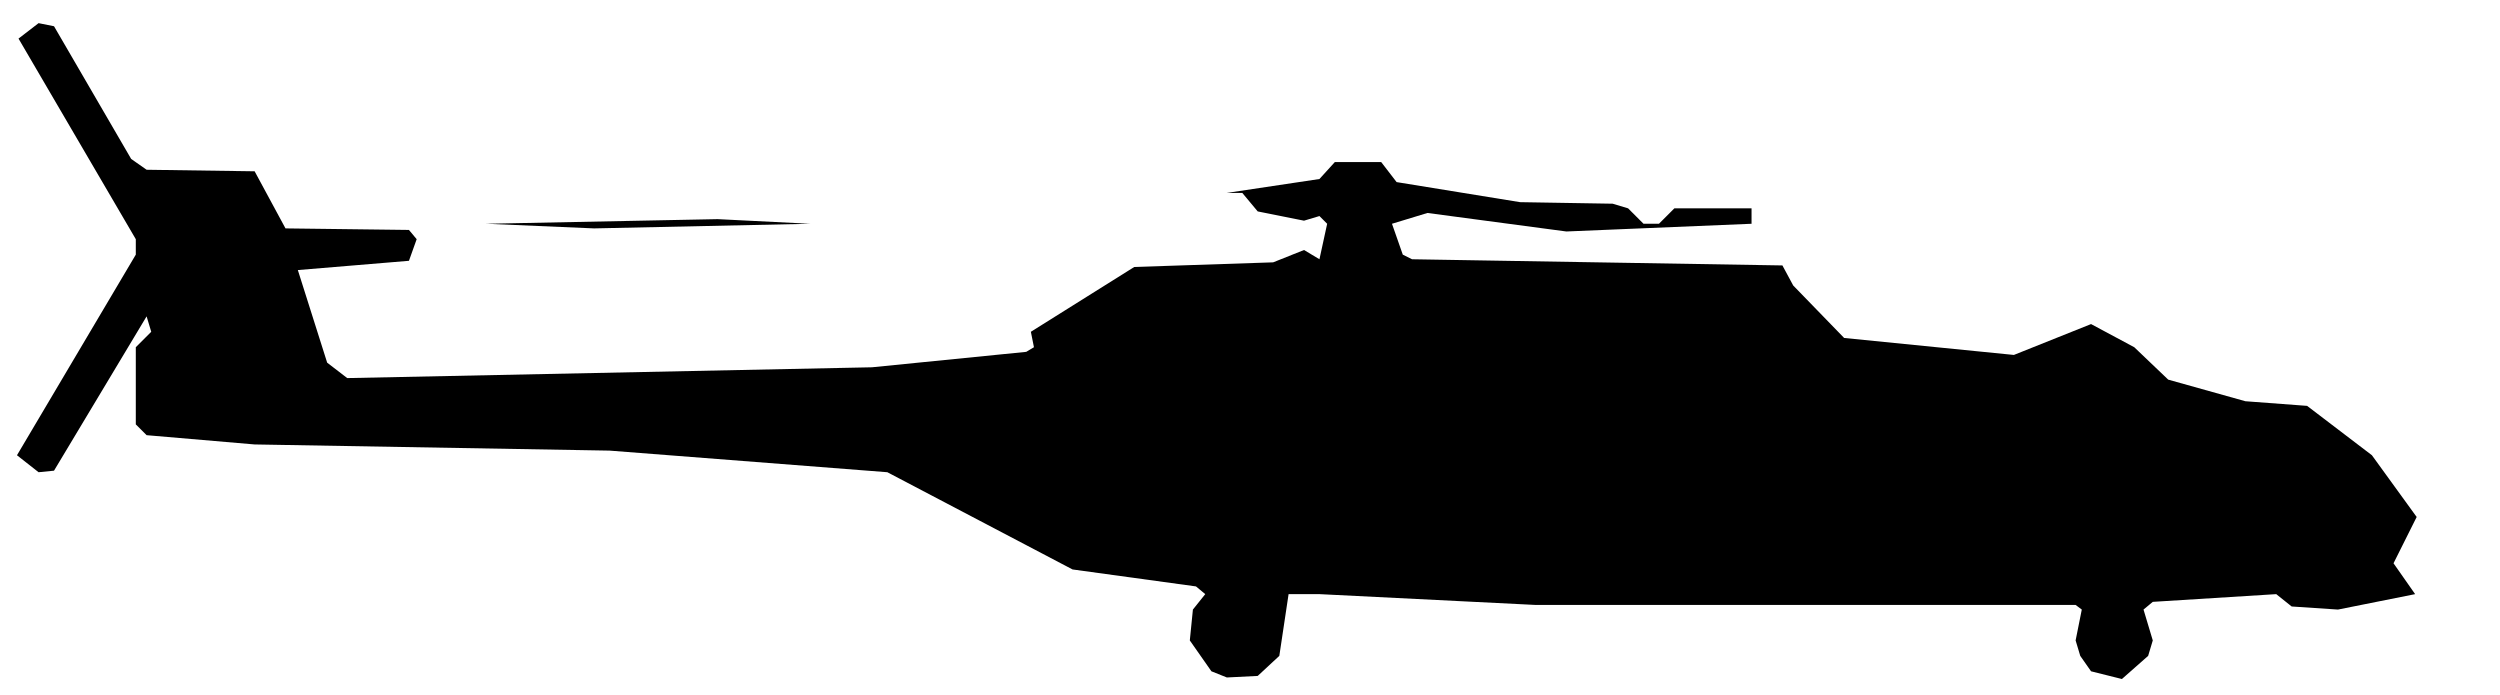
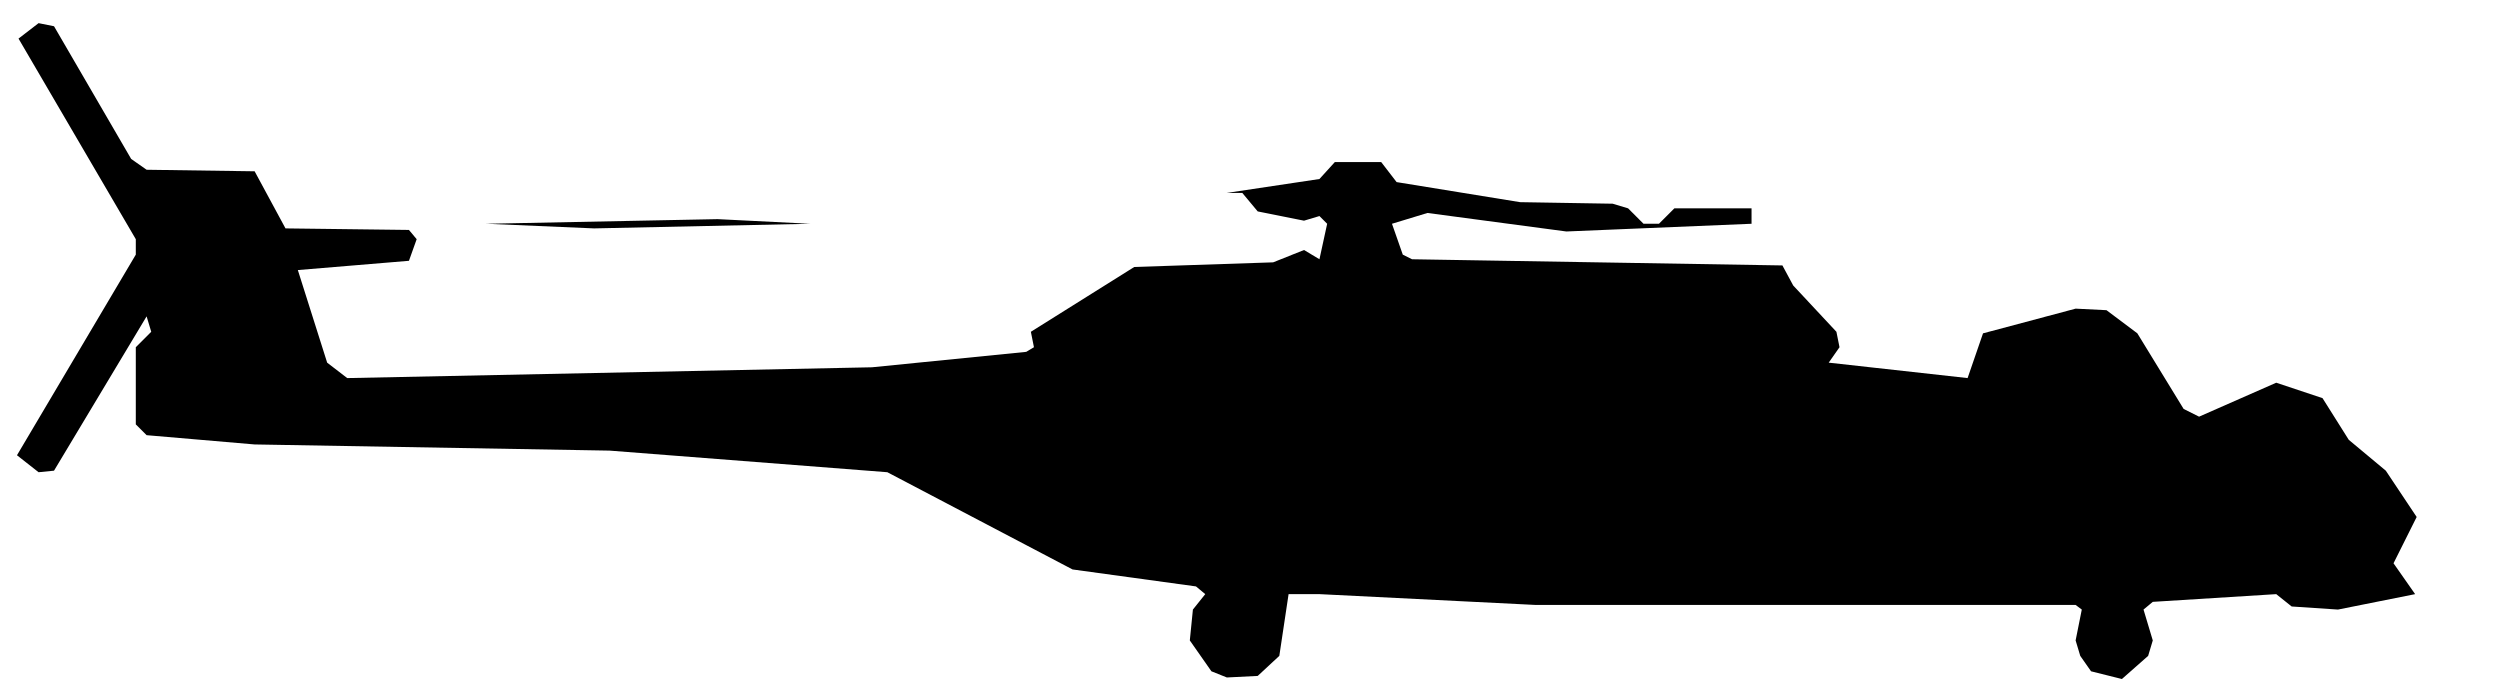
<svg xmlns="http://www.w3.org/2000/svg" viewBox="0 0 162 45" width="162" height="45" fill="currentColor" fill-rule="evenodd">
-   <path d="M78.5 43.5L79.5 43.9L81.5 43.8L82.9 42.5L83.5 38.5L85.5 38.5L99.5 39.2L134.5 39.2L134.9 39.5L134.5 41.5L134.8 42.5L135.5 43.5L137.5 44L139.2 42.5L139.5 41.5L138.9 39.5L139.5 39L147.5 38.5L148.5 39.3L151.5 39.5L156.5 38.5L155.1 36.5L156.6 33.5L153.7 29.5L149.5 26.3L145.5 26L140.5 24.6L138.3 22.5L135.5 21L130.5 23L119.5 21.9L116.2 18.5L115.5 17.2L91.5 16.8L90.9 16.5L90.2 14.5L92.5 13.8L101.5 15L113.5 14.5L113.5 13.5L108.5 13.5L107.5 14.5L106.5 14.5L105.5 13.5L104.5 13.2L98.5 13.1L90.5 11.8L89.5 10.5L86.5 10.5L85.5 11.6L79.5 12.5L80.5 12.5L81.5 13.7L84.5 14.3L85.5 14L86 14.5L85.5 16.8L84.5 16.2L82.5 17L73.5 17.3L66.8 21.5L67 22.5L66.5 22.8L56.5 23.8L22.5 24.5L21.2 23.5L19.3 17.5L26.5 16.9L27 15.5L26.5 14.9L18.5 14.8L16.5 11.1L9.5 11L8.5 10.3L3.5 1.7L2.5 1.5L1.2 2.5L8.8 15.5L8.8 16.5L1.1 29.5L2.5 30.6L3.5 30.5L9.5 20.5L9.8 21.5L8.8 22.5L8.8 27.5L9.5 28.2L16.5 28.8L39.5 29.2L57.5 30.6L69.5 36.9L77.5 38L78.1 38.5L77.3 39.5L77.1 41.5ZM31.5 14.5L38.5 14.8L52.5 14.5L46.5 14.2Z" />
+   <path d="M78.5 43.5L79.5 43.9L81.5 43.8L82.9 42.5L83.5 38.5L85.5 38.5L99.5 39.2L134.5 39.2L134.9 39.5L134.5 41.5L134.8 42.5L135.5 43.5L137.5 44L139.2 42.5L139.5 41.5L138.9 39.5L139.5 39L147.5 38.5L148.5 39.3L151.5 39.5L156.5 38.5L155.1 36.5L156.6 33.5L154.6 30.5L152.2 28.5L150.5 25.8L147.5 24.8L142.5 27L141.5 26.5L138.5 21.6L136.5 20.1L134.5 20L128.5 21.6L127.5 24.5L118.5 23.5L119.2 22.5L119 21.5L116.2 18.5L115.5 17.2L91.5 16.8L90.9 16.5L90.2 14.5L92.5 13.8L101.5 15L113.5 14.5L113.5 13.5L108.5 13.5L107.5 14.5L106.5 14.5L105.5 13.5L104.5 13.2L98.5 13.1L90.5 11.8L89.5 10.5L86.5 10.5L85.5 11.6L79.5 12.5L80.5 12.5L81.5 13.7L84.5 14.3L85.5 14L86 14.5L85.5 16.8L84.5 16.2L82.5 17L73.5 17.3L66.8 21.5L67 22.5L66.5 22.8L56.5 23.8L22.5 24.5L21.2 23.5L19.3 17.5L26.5 16.9L27 15.5L26.5 14.9L18.5 14.8L16.5 11.1L9.5 11L8.5 10.3L3.5 1.7L2.5 1.5L1.2 2.5L8.8 15.5L8.8 16.5L1.1 29.5L2.5 30.6L3.5 30.5L9.5 20.5L9.8 21.5L8.8 22.5L8.8 27.5L9.5 28.2L16.5 28.8L39.5 29.2L57.5 30.6L69.5 36.9L77.5 38L78.1 38.5L77.3 39.5L77.1 41.5ZM31.5 14.5L38.5 14.8L52.5 14.5L46.5 14.2Z" />
</svg>
